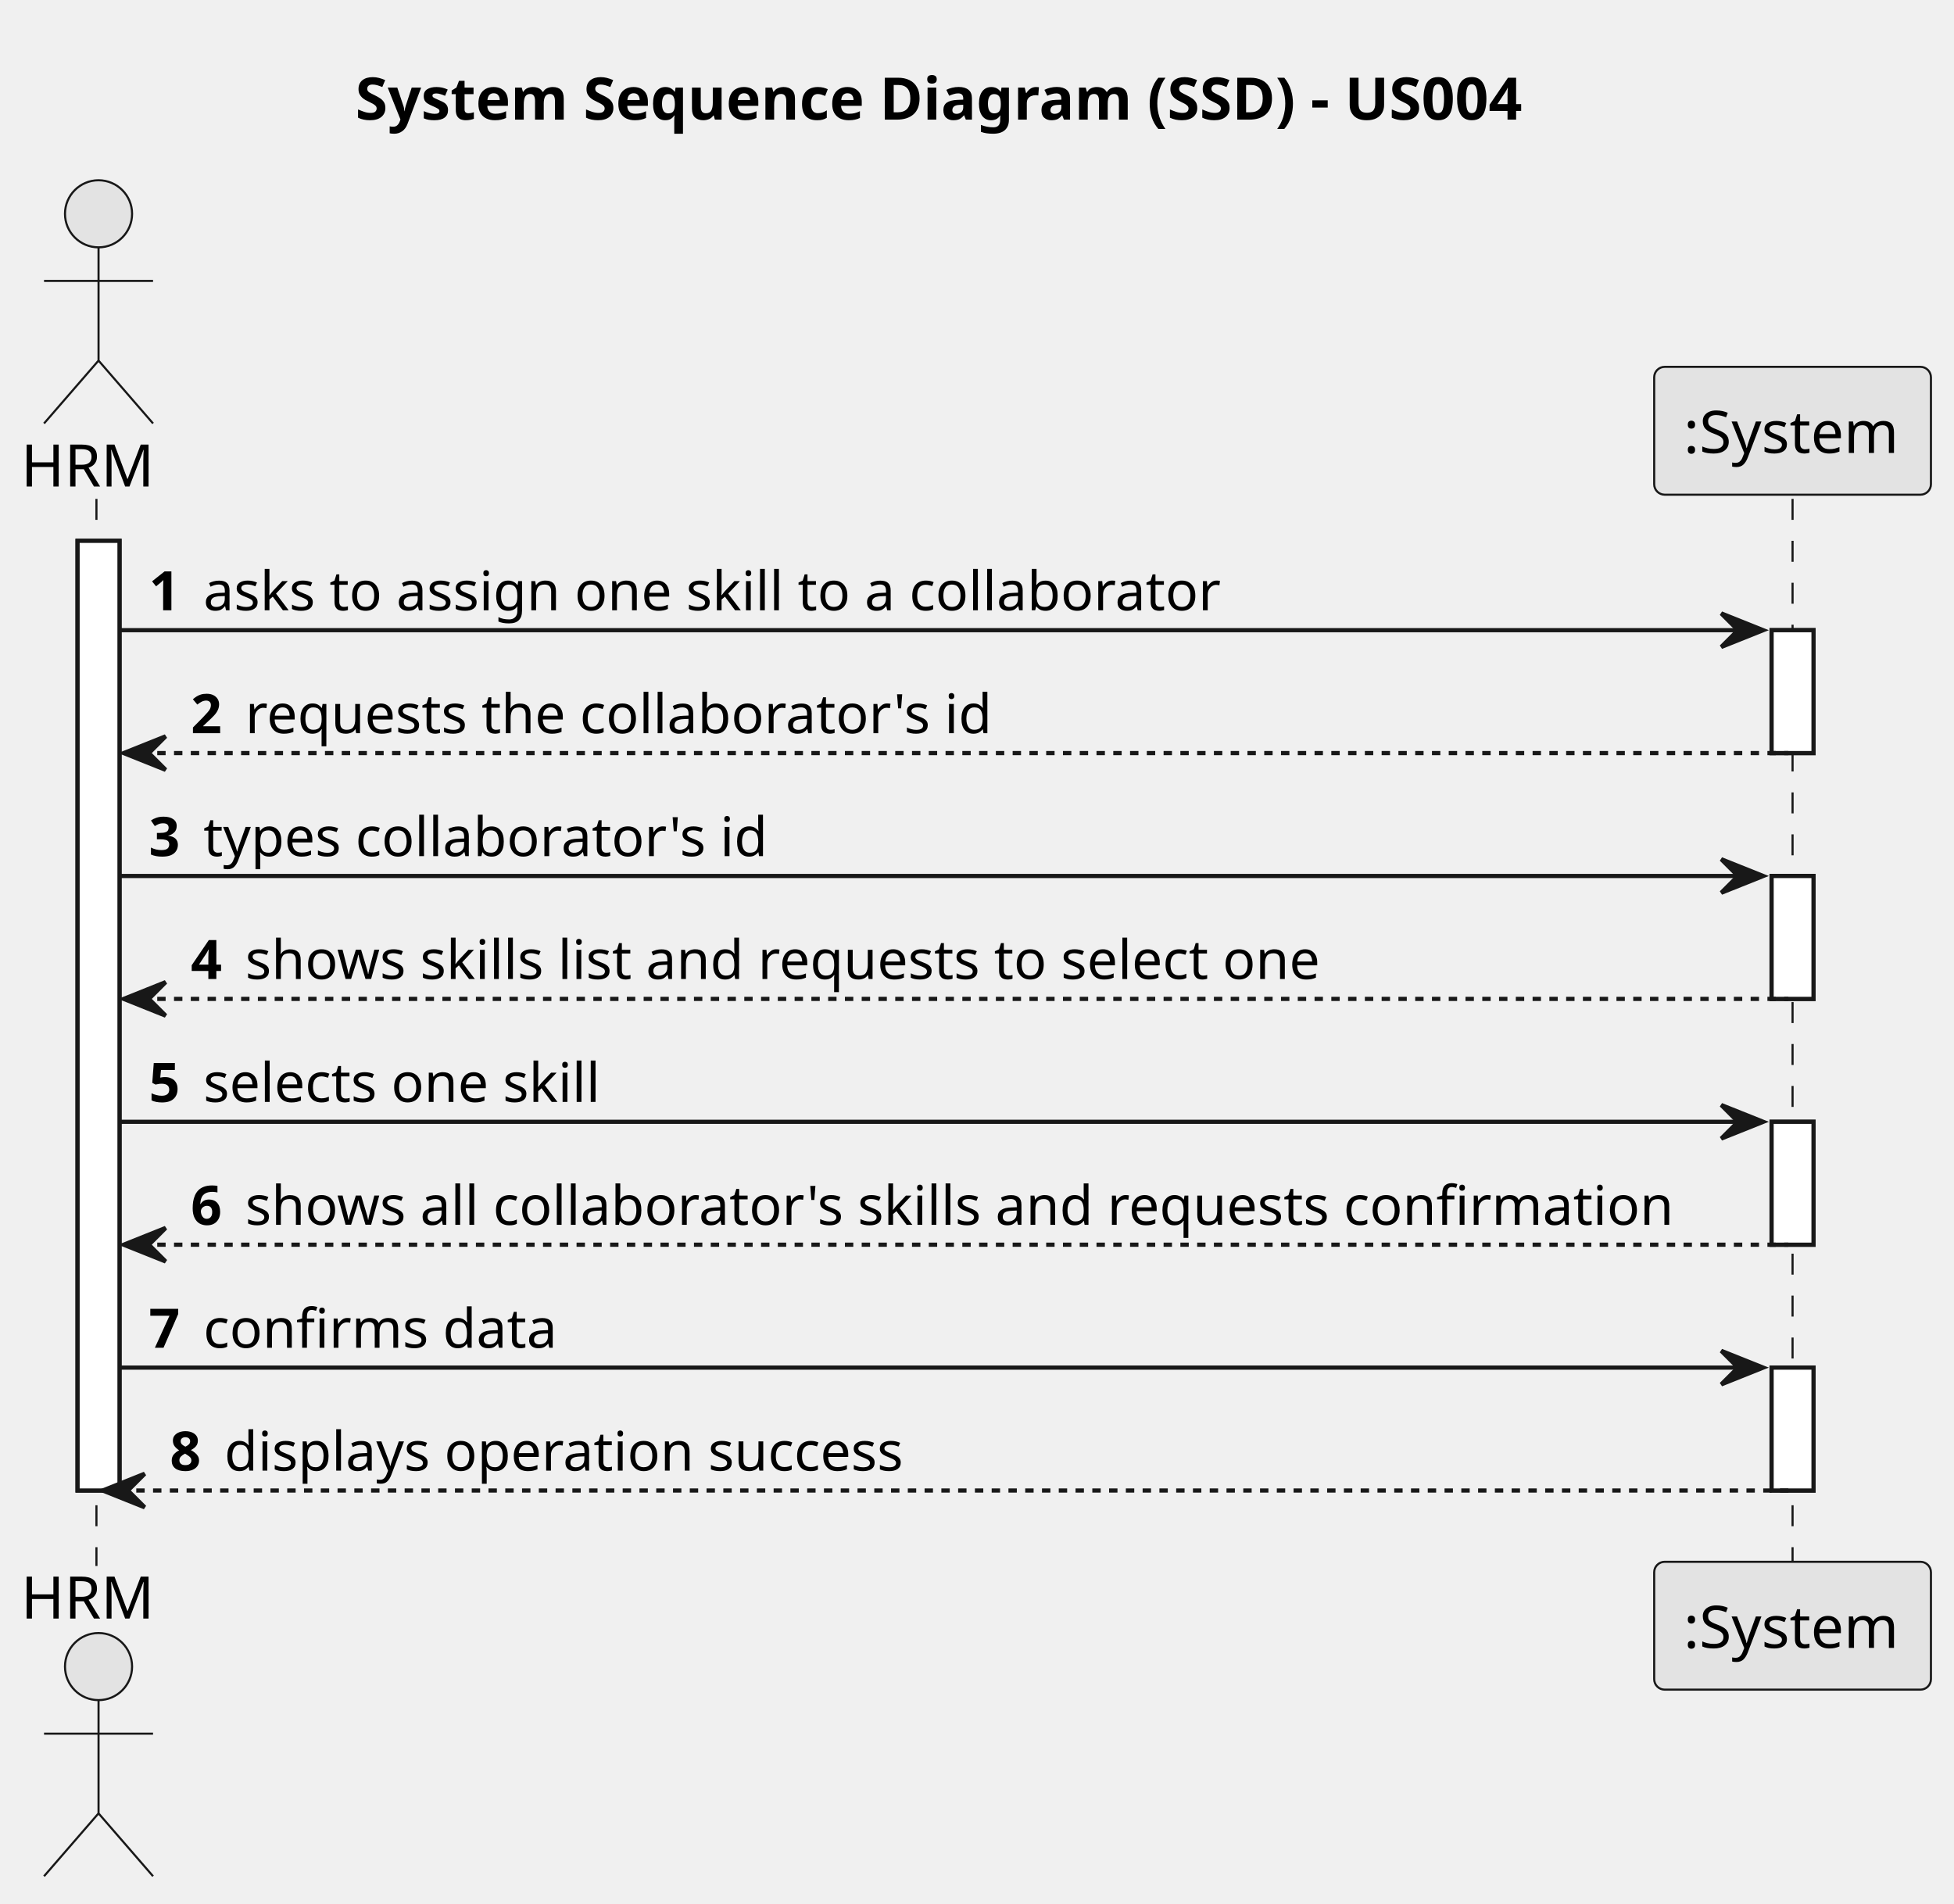
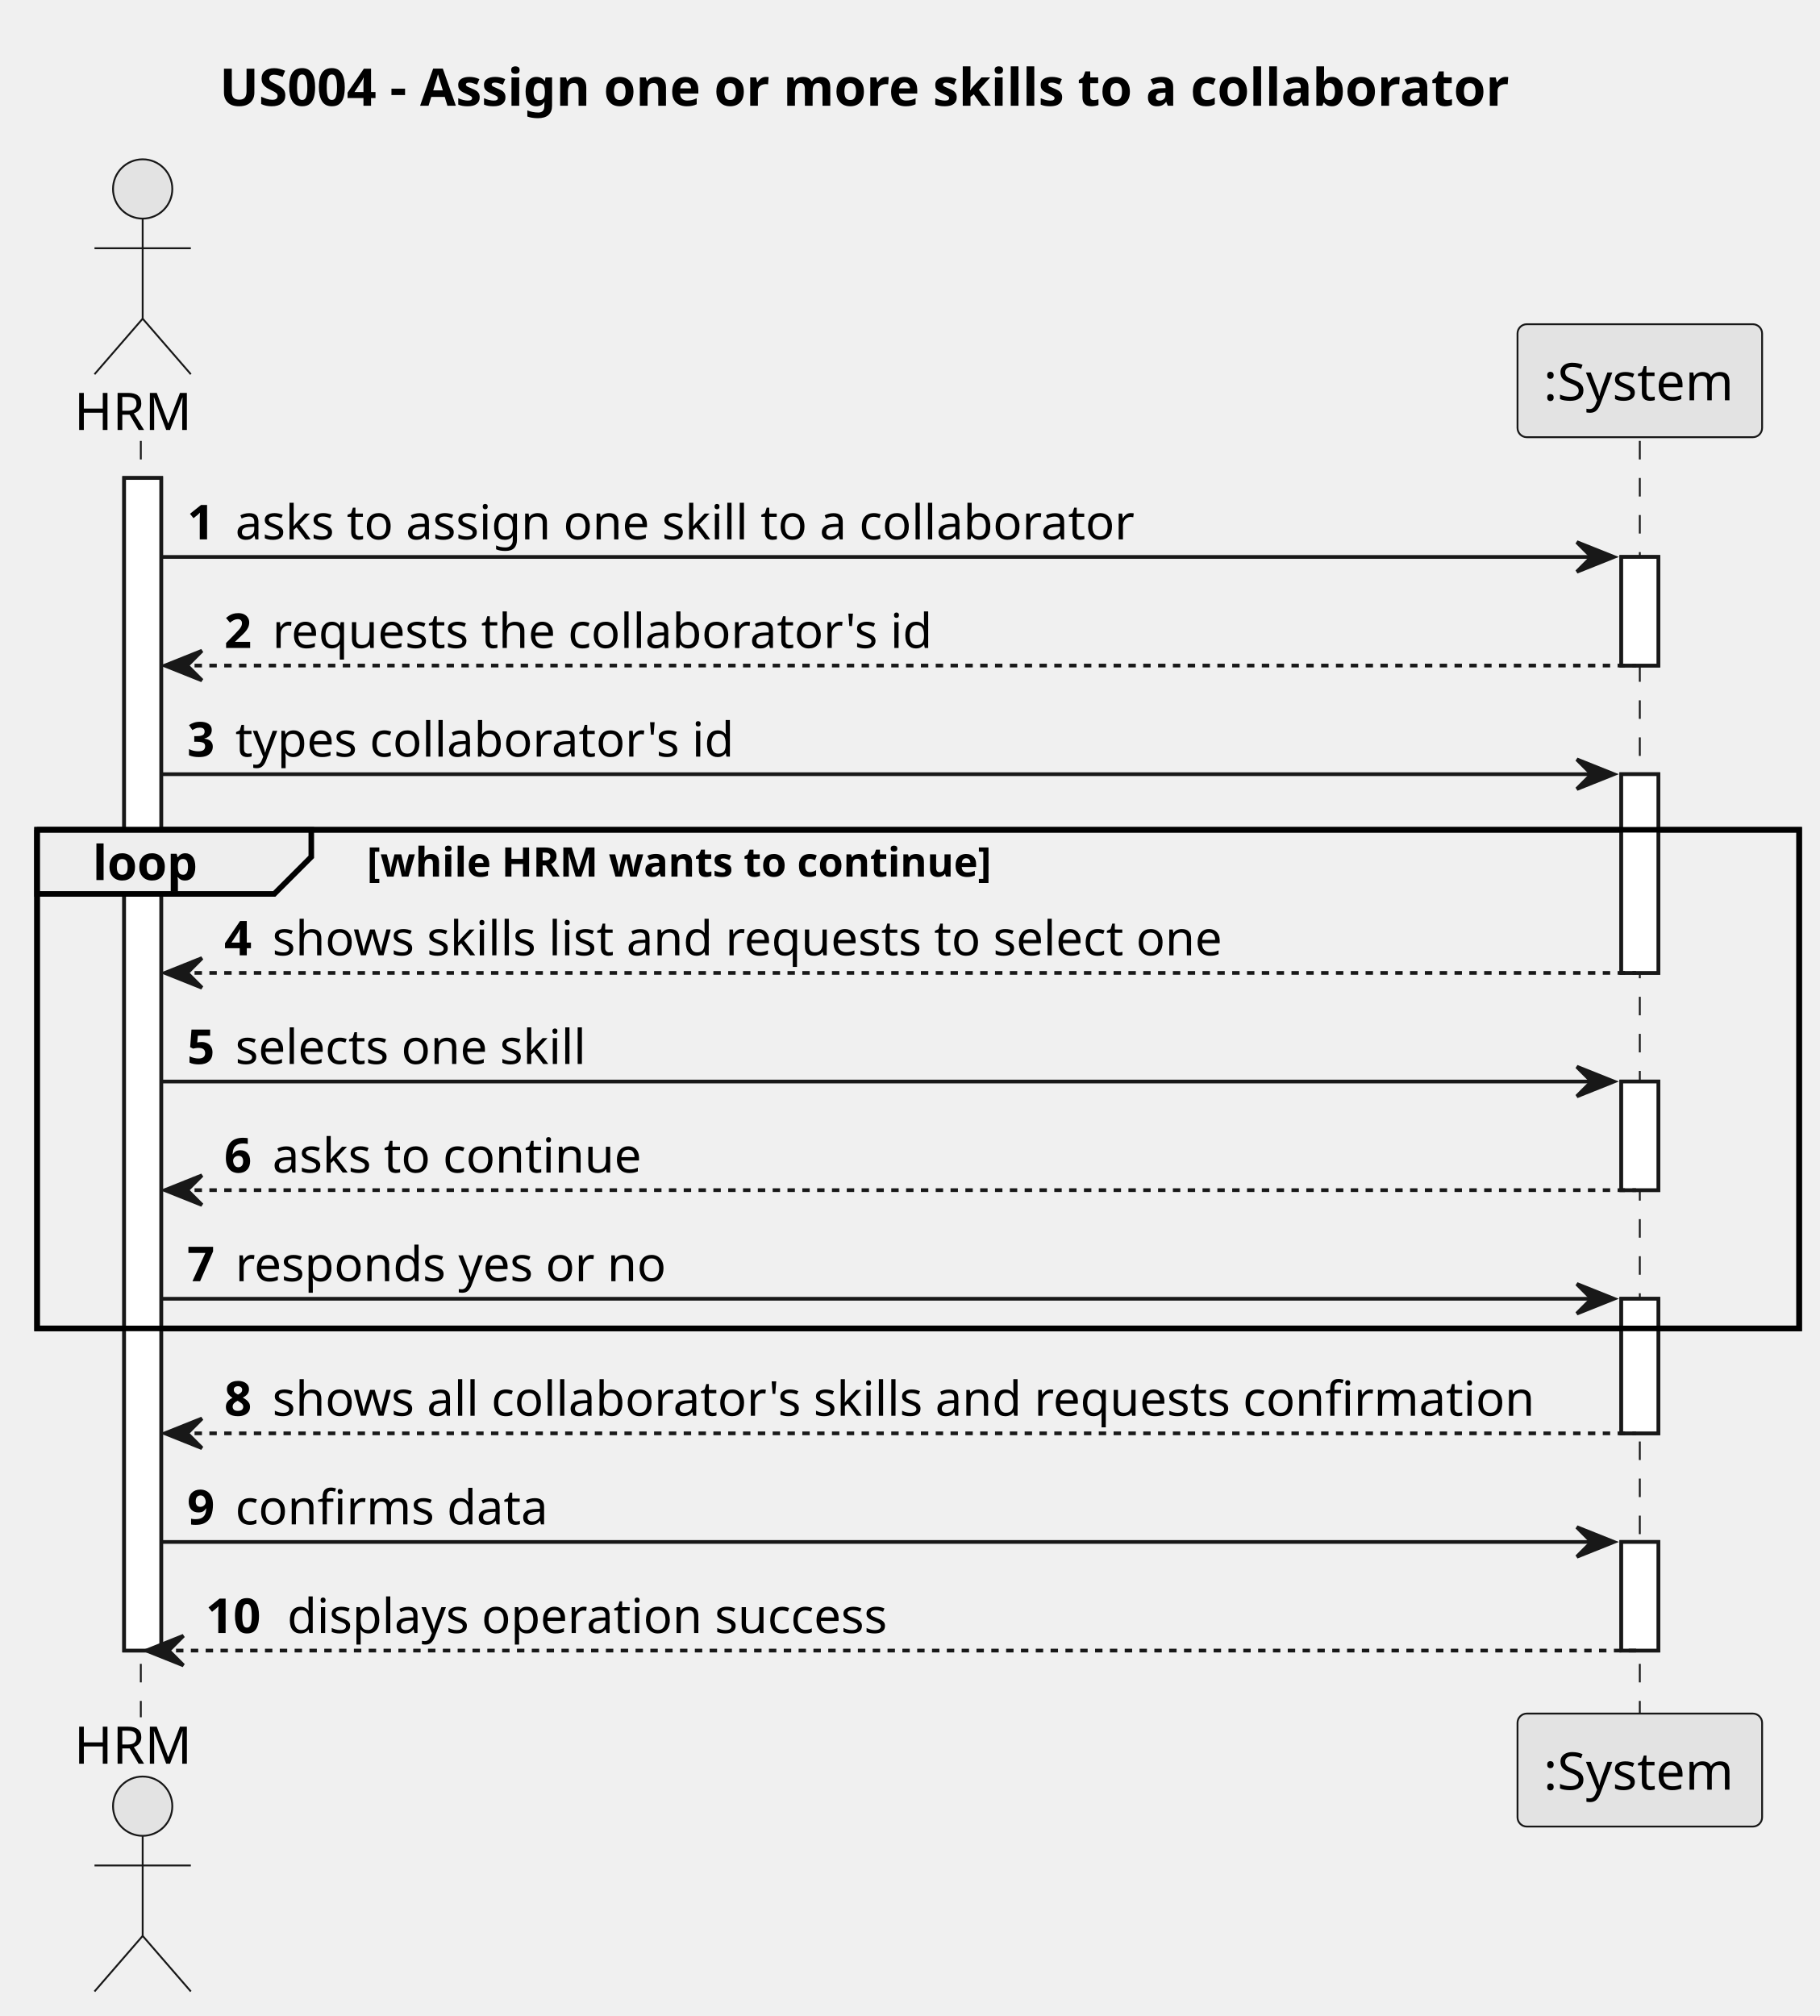
- <svg xmlns="http://www.w3.org/2000/svg" contentStyleType="text/css" height="454px" preserveAspectRatio="none" style="width:466px;height:454px;background:#FFFFFF;" version="1.1" viewBox="0 0 466 454" width="466px" zoomAndPan="magnify">
+ <svg xmlns="http://www.w3.org/2000/svg" contentStyleType="text/css" height="544px" preserveAspectRatio="none" style="width:491px;height:544px;background:#FFFFFF;" version="1.1" viewBox="0 0 491 544" width="491px" zoomAndPan="magnify">
  <defs />
  <g>
-     <text fill="#000000" font-family="sans-serif" font-size="14" font-weight="bold" lengthAdjust="spacing" textLength="295" x="84.75" y="28.535">System Sequence Diagram (SSD) - US004</text>
-     <rect fill="#FFFFFF" height="226.484" style="stroke:#181818;stroke-width:1.0;" width="10" x="18.5" y="128.977" />
-     <rect fill="#FFFFFF" height="29.311" style="stroke:#181818;stroke-width:1.0;" width="10" x="422.5" y="150.287" />
-     <rect fill="#FFFFFF" height="29.311" style="stroke:#181818;stroke-width:1.0;" width="10" x="422.5" y="208.908" />
-     <rect fill="#FFFFFF" height="29.311" style="stroke:#181818;stroke-width:1.0;" width="10" x="422.5" y="267.529" />
-     <rect fill="#FFFFFF" height="29.311" style="stroke:#181818;stroke-width:1.0;" width="10" x="422.5" y="326.15" />
-     <line style="stroke:#181818;stroke-width:0.5;stroke-dasharray:5.0,5.0;" x1="23" x2="23" y1="118.977" y2="373.461" />
-     <line style="stroke:#181818;stroke-width:0.5;stroke-dasharray:5.0,5.0;" x1="427.5" x2="427.5" y1="118.977" y2="373.461" />
-     <text fill="#000000" font-family="sans-serif" font-size="14" lengthAdjust="spacing" textLength="31" x="5" y="116.023">HRM</text>
-     <ellipse cx="23.5" cy="50.988" fill="#E3E3E3" rx="8" ry="8" style="stroke:#181818;stroke-width:0.5;" />
-     <path d="M23.5,58.988 L23.5,85.988 M10.5,66.988 L36.5,66.988 M23.5,85.988 L10.5,100.988 M23.5,85.988 L36.5,100.988 " fill="none" style="stroke:#181818;stroke-width:0.5;" />
-     <text fill="#000000" font-family="sans-serif" font-size="14" lengthAdjust="spacing" textLength="31" x="5" y="385.996">HRM</text>
-     <ellipse cx="23.5" cy="397.449" fill="#E3E3E3" rx="8" ry="8" style="stroke:#181818;stroke-width:0.5;" />
-     <path d="M23.5,405.449 L23.5,432.449 M10.5,413.449 L36.5,413.449 M23.5,432.449 L10.5,447.449 M23.5,432.449 L36.5,447.449 " fill="none" style="stroke:#181818;stroke-width:0.5;" />
-     <rect fill="#E3E3E3" height="30.488" rx="2.5" ry="2.5" style="stroke:#181818;stroke-width:0.5;" width="66" x="394.5" y="87.488" />
-     <text fill="#000000" font-family="sans-serif" font-size="14" lengthAdjust="spacing" textLength="52" x="401.5" y="108.023">:System</text>
-     <rect fill="#E3E3E3" height="30.488" rx="2.5" ry="2.5" style="stroke:#181818;stroke-width:0.5;" width="66" x="394.5" y="372.461" />
-     <text fill="#000000" font-family="sans-serif" font-size="14" lengthAdjust="spacing" textLength="52" x="401.5" y="392.996">:System</text>
-     <rect fill="#FFFFFF" height="226.484" style="stroke:#181818;stroke-width:1.0;" width="10" x="18.5" y="128.977" />
-     <rect fill="#FFFFFF" height="29.311" style="stroke:#181818;stroke-width:1.0;" width="10" x="422.5" y="150.287" />
-     <rect fill="#FFFFFF" height="29.311" style="stroke:#181818;stroke-width:1.0;" width="10" x="422.5" y="208.908" />
-     <rect fill="#FFFFFF" height="29.311" style="stroke:#181818;stroke-width:1.0;" width="10" x="422.5" y="267.529" />
-     <rect fill="#FFFFFF" height="29.311" style="stroke:#181818;stroke-width:1.0;" width="10" x="422.5" y="326.15" />
-     <polygon fill="#181818" points="410.5,146.287,420.5,150.287,410.5,154.287,414.5,150.287" style="stroke:#181818;stroke-width:1.0;" />
-     <line style="stroke:#181818;stroke-width:1.0;" x1="28.5" x2="416.5" y1="150.287" y2="150.287" />
-     <text fill="#000000" font-family="sans-serif" font-size="13" font-weight="bold" lengthAdjust="spacing" textLength="9" x="35.5" y="145.545">1</text>
-     <text fill="#000000" font-family="sans-serif" font-size="13" lengthAdjust="spacing" textLength="257" x="48.5" y="145.545">asks to assign one skill to a collaborator</text>
-     <polygon fill="#181818" points="39.5,175.598,29.5,179.598,39.5,183.598,35.5,179.598" style="stroke:#181818;stroke-width:1.0;" />
-     <line style="stroke:#181818;stroke-width:1.0;stroke-dasharray:2.0,2.0;" x1="33.5" x2="426.5" y1="179.598" y2="179.598" />
-     <text fill="#000000" font-family="sans-serif" font-size="13" font-weight="bold" lengthAdjust="spacing" textLength="9" x="45.5" y="174.856">2</text>
-     <text fill="#000000" font-family="sans-serif" font-size="13" lengthAdjust="spacing" textLength="184" x="58.5" y="174.856">requests the collaborator's id</text>
-     <polygon fill="#181818" points="410.5,204.908,420.5,208.908,410.5,212.908,414.5,208.908" style="stroke:#181818;stroke-width:1.0;" />
-     <line style="stroke:#181818;stroke-width:1.0;" x1="28.5" x2="416.5" y1="208.908" y2="208.908" />
-     <text fill="#000000" font-family="sans-serif" font-size="13" font-weight="bold" lengthAdjust="spacing" textLength="9" x="35.5" y="204.166">3</text>
-     <text fill="#000000" font-family="sans-serif" font-size="13" lengthAdjust="spacing" textLength="140" x="48.5" y="204.166">types collaborator's id</text>
-     <polygon fill="#181818" points="39.5,234.219,29.5,238.219,39.5,242.219,35.5,238.219" style="stroke:#181818;stroke-width:1.0;" />
-     <line style="stroke:#181818;stroke-width:1.0;stroke-dasharray:2.0,2.0;" x1="33.5" x2="426.5" y1="238.219" y2="238.219" />
-     <text fill="#000000" font-family="sans-serif" font-size="13" font-weight="bold" lengthAdjust="spacing" textLength="9" x="45.5" y="233.477">4</text>
-     <text fill="#000000" font-family="sans-serif" font-size="13" lengthAdjust="spacing" textLength="272" x="58.5" y="233.477">shows skills list and requests to select one</text>
-     <polygon fill="#181818" points="410.5,263.529,420.5,267.529,410.5,271.529,414.5,267.529" style="stroke:#181818;stroke-width:1.0;" />
-     <line style="stroke:#181818;stroke-width:1.0;" x1="28.5" x2="416.5" y1="267.529" y2="267.529" />
-     <text fill="#000000" font-family="sans-serif" font-size="13" font-weight="bold" lengthAdjust="spacing" textLength="9" x="35.5" y="262.787">5</text>
-     <text fill="#000000" font-family="sans-serif" font-size="13" lengthAdjust="spacing" textLength="102" x="48.5" y="262.787">selects one skill</text>
-     <polygon fill="#181818" points="39.5,292.84,29.5,296.84,39.5,300.84,35.5,296.84" style="stroke:#181818;stroke-width:1.0;" />
-     <line style="stroke:#181818;stroke-width:1.0;stroke-dasharray:2.0,2.0;" x1="33.5" x2="426.5" y1="296.84" y2="296.84" />
-     <text fill="#000000" font-family="sans-serif" font-size="13" font-weight="bold" lengthAdjust="spacing" textLength="9" x="45.5" y="292.098">6</text>
-     <text fill="#000000" font-family="sans-serif" font-size="13" lengthAdjust="spacing" textLength="357" x="58.5" y="292.098">shows all collaborator's skills and requests confirmation</text>
-     <polygon fill="#181818" points="410.5,322.15,420.5,326.15,410.5,330.15,414.5,326.15" style="stroke:#181818;stroke-width:1.0;" />
-     <line style="stroke:#181818;stroke-width:1.0;" x1="28.5" x2="416.5" y1="326.15" y2="326.15" />
-     <text fill="#000000" font-family="sans-serif" font-size="13" font-weight="bold" lengthAdjust="spacing" textLength="9" x="35.5" y="321.408">7</text>
-     <text fill="#000000" font-family="sans-serif" font-size="13" lengthAdjust="spacing" textLength="87" x="48.5" y="321.408">confirms data</text>
-     <polygon fill="#181818" points="34.5,351.461,24.5,355.461,34.5,359.461,30.5,355.461" style="stroke:#181818;stroke-width:1.0;" />
-     <line style="stroke:#181818;stroke-width:1.0;stroke-dasharray:2.0,2.0;" x1="28.5" x2="426.5" y1="355.461" y2="355.461" />
-     <text fill="#000000" font-family="sans-serif" font-size="13" font-weight="bold" lengthAdjust="spacing" textLength="9" x="40.5" y="350.719">8</text>
-     <text fill="#000000" font-family="sans-serif" font-size="13" lengthAdjust="spacing" textLength="170" x="53.5" y="350.719">displays operation success</text>
+     <text fill="#000000" font-family="sans-serif" font-size="14" font-weight="bold" lengthAdjust="spacing" textLength="376" x="59.25" y="28.535">US004 - Assign one or more skills to a collaborator</text>
+     <rect fill="#FFFFFF" height="316.416" style="stroke:#181818;stroke-width:1.0;" width="10" x="33.5" y="128.977" />
+     <rect fill="#FFFFFF" height="29.311" style="stroke:#181818;stroke-width:1.0;" width="10" x="437.5" y="150.287" />
+     <rect fill="#FFFFFF" height="53.621" style="stroke:#181818;stroke-width:1.0;" width="10" x="437.5" y="208.908" />
+     <rect fill="#FFFFFF" height="29.311" style="stroke:#181818;stroke-width:1.0;" width="10" x="437.5" y="291.84" />
+     <rect fill="#FFFFFF" height="36.31" style="stroke:#181818;stroke-width:1.0;" width="10" x="437.5" y="350.461" />
+     <rect fill="#FFFFFF" height="29.311" style="stroke:#181818;stroke-width:1.0;" width="10" x="437.5" y="416.082" />
+     <rect fill="none" height="134.553" style="stroke:#000000;stroke-width:1.5;" width="475.5" x="10" y="223.908" />
+     <line style="stroke:#181818;stroke-width:0.5;stroke-dasharray:5.0,5.0;" x1="38" x2="38" y1="118.977" y2="463.393" />
+     <line style="stroke:#181818;stroke-width:0.5;stroke-dasharray:5.0,5.0;" x1="442.5" x2="442.5" y1="118.977" y2="463.393" />
+     <text fill="#000000" font-family="sans-serif" font-size="14" lengthAdjust="spacing" textLength="31" x="20" y="116.023">HRM</text>
+     <ellipse cx="38.5" cy="50.988" fill="#E3E3E3" rx="8" ry="8" style="stroke:#181818;stroke-width:0.5;" />
+     <path d="M38.5,58.988 L38.5,85.988 M25.5,66.988 L51.5,66.988 M38.5,85.988 L25.5,100.988 M38.5,85.988 L51.5,100.988 " fill="none" style="stroke:#181818;stroke-width:0.5;" />
+     <text fill="#000000" font-family="sans-serif" font-size="14" lengthAdjust="spacing" textLength="31" x="20" y="475.928">HRM</text>
+     <ellipse cx="38.5" cy="487.381" fill="#E3E3E3" rx="8" ry="8" style="stroke:#181818;stroke-width:0.5;" />
+     <path d="M38.5,495.381 L38.5,522.381 M25.5,503.381 L51.5,503.381 M38.5,522.381 L25.5,537.381 M38.5,522.381 L51.5,537.381 " fill="none" style="stroke:#181818;stroke-width:0.5;" />
+     <rect fill="#E3E3E3" height="30.488" rx="2.5" ry="2.5" style="stroke:#181818;stroke-width:0.5;" width="66" x="409.5" y="87.488" />
+     <text fill="#000000" font-family="sans-serif" font-size="14" lengthAdjust="spacing" textLength="52" x="416.5" y="108.023">:System</text>
+     <rect fill="#E3E3E3" height="30.488" rx="2.5" ry="2.5" style="stroke:#181818;stroke-width:0.5;" width="66" x="409.5" y="462.393" />
+     <text fill="#000000" font-family="sans-serif" font-size="14" lengthAdjust="spacing" textLength="52" x="416.5" y="482.928">:System</text>
+     <rect fill="#FFFFFF" height="316.416" style="stroke:#181818;stroke-width:1.0;" width="10" x="33.5" y="128.977" />
+     <rect fill="#FFFFFF" height="29.311" style="stroke:#181818;stroke-width:1.0;" width="10" x="437.5" y="150.287" />
+     <rect fill="#FFFFFF" height="53.621" style="stroke:#181818;stroke-width:1.0;" width="10" x="437.5" y="208.908" />
+     <rect fill="#FFFFFF" height="29.311" style="stroke:#181818;stroke-width:1.0;" width="10" x="437.5" y="291.84" />
+     <rect fill="#FFFFFF" height="36.31" style="stroke:#181818;stroke-width:1.0;" width="10" x="437.5" y="350.461" />
+     <rect fill="#FFFFFF" height="29.311" style="stroke:#181818;stroke-width:1.0;" width="10" x="437.5" y="416.082" />
+     <polygon fill="#181818" points="425.5,146.287,435.5,150.287,425.5,154.287,429.5,150.287" style="stroke:#181818;stroke-width:1.0;" />
+     <line style="stroke:#181818;stroke-width:1.0;" x1="43.5" x2="431.5" y1="150.287" y2="150.287" />
+     <text fill="#000000" font-family="sans-serif" font-size="13" font-weight="bold" lengthAdjust="spacing" textLength="9" x="50.5" y="145.545">1</text>
+     <text fill="#000000" font-family="sans-serif" font-size="13" lengthAdjust="spacing" textLength="257" x="63.5" y="145.545">asks to assign one skill to a collaborator</text>
+     <polygon fill="#181818" points="54.5,175.598,44.5,179.598,54.5,183.598,50.5,179.598" style="stroke:#181818;stroke-width:1.0;" />
+     <line style="stroke:#181818;stroke-width:1.0;stroke-dasharray:2.0,2.0;" x1="48.5" x2="441.5" y1="179.598" y2="179.598" />
+     <text fill="#000000" font-family="sans-serif" font-size="13" font-weight="bold" lengthAdjust="spacing" textLength="9" x="60.5" y="174.856">2</text>
+     <text fill="#000000" font-family="sans-serif" font-size="13" lengthAdjust="spacing" textLength="184" x="73.5" y="174.856">requests the collaborator's id</text>
+     <polygon fill="#181818" points="425.5,204.908,435.5,208.908,425.5,212.908,429.5,208.908" style="stroke:#181818;stroke-width:1.0;" />
+     <line style="stroke:#181818;stroke-width:1.0;" x1="43.5" x2="431.5" y1="208.908" y2="208.908" />
+     <text fill="#000000" font-family="sans-serif" font-size="13" font-weight="bold" lengthAdjust="spacing" textLength="9" x="50.5" y="204.166">3</text>
+     <text fill="#000000" font-family="sans-serif" font-size="13" lengthAdjust="spacing" textLength="140" x="63.5" y="204.166">types collaborator's id</text>
+     <path d="M10,223.908 L84,223.908 L84,231.219 L74,241.219 L10,241.219 L10,223.908 " fill="#EEEEEE" style="stroke:#000000;stroke-width:1.5;" />
+     <rect fill="none" height="134.553" style="stroke:#000000;stroke-width:1.5;" width="475.5" x="10" y="223.908" />
+     <text fill="#000000" font-family="sans-serif" font-size="13" font-weight="bold" lengthAdjust="spacing" textLength="29" x="25" y="237.477">loop</text>
+     <text fill="#000000" font-family="sans-serif" font-size="11" font-weight="bold" lengthAdjust="spacing" textLength="172" x="99" y="236.543">[while HRM wants to continue]</text>
+     <polygon fill="#181818" points="54.5,258.529,44.5,262.529,54.5,266.529,50.5,262.529" style="stroke:#181818;stroke-width:1.0;" />
+     <line style="stroke:#181818;stroke-width:1.0;stroke-dasharray:2.0,2.0;" x1="48.5" x2="441.5" y1="262.529" y2="262.529" />
+     <text fill="#000000" font-family="sans-serif" font-size="13" font-weight="bold" lengthAdjust="spacing" textLength="9" x="60.5" y="257.787">4</text>
+     <text fill="#000000" font-family="sans-serif" font-size="13" lengthAdjust="spacing" textLength="272" x="73.5" y="257.787">shows skills list and requests to select one</text>
+     <polygon fill="#181818" points="425.5,287.84,435.5,291.84,425.5,295.84,429.5,291.84" style="stroke:#181818;stroke-width:1.0;" />
+     <line style="stroke:#181818;stroke-width:1.0;" x1="43.5" x2="431.5" y1="291.84" y2="291.84" />
+     <text fill="#000000" font-family="sans-serif" font-size="13" font-weight="bold" lengthAdjust="spacing" textLength="9" x="50.5" y="287.098">5</text>
+     <text fill="#000000" font-family="sans-serif" font-size="13" lengthAdjust="spacing" textLength="102" x="63.5" y="287.098">selects one skill</text>
+     <polygon fill="#181818" points="54.5,317.15,44.5,321.15,54.5,325.15,50.5,321.15" style="stroke:#181818;stroke-width:1.0;" />
+     <line style="stroke:#181818;stroke-width:1.0;stroke-dasharray:2.0,2.0;" x1="48.5" x2="441.5" y1="321.15" y2="321.15" />
+     <text fill="#000000" font-family="sans-serif" font-size="13" font-weight="bold" lengthAdjust="spacing" textLength="9" x="60.5" y="316.408">6</text>
+     <text fill="#000000" font-family="sans-serif" font-size="13" lengthAdjust="spacing" textLength="105" x="73.5" y="316.408">asks to continue</text>
+     <polygon fill="#181818" points="425.5,346.461,435.5,350.461,425.5,354.461,429.5,350.461" style="stroke:#181818;stroke-width:1.0;" />
+     <line style="stroke:#181818;stroke-width:1.0;" x1="43.5" x2="431.5" y1="350.461" y2="350.461" />
+     <text fill="#000000" font-family="sans-serif" font-size="13" font-weight="bold" lengthAdjust="spacing" textLength="9" x="50.5" y="345.719">7</text>
+     <text fill="#000000" font-family="sans-serif" font-size="13" lengthAdjust="spacing" textLength="120" x="63.5" y="345.719">responds yes or no</text>
+     <polygon fill="#181818" points="54.5,382.772,44.5,386.772,54.5,390.772,50.5,386.772" style="stroke:#181818;stroke-width:1.0;" />
+     <line style="stroke:#181818;stroke-width:1.0;stroke-dasharray:2.0,2.0;" x1="48.5" x2="441.5" y1="386.772" y2="386.772" />
+     <text fill="#000000" font-family="sans-serif" font-size="13" font-weight="bold" lengthAdjust="spacing" textLength="9" x="60.5" y="382.029">8</text>
+     <text fill="#000000" font-family="sans-serif" font-size="13" lengthAdjust="spacing" textLength="357" x="73.5" y="382.029">shows all collaborator's skills and requests confirmation</text>
+     <polygon fill="#181818" points="425.5,412.082,435.5,416.082,425.5,420.082,429.5,416.082" style="stroke:#181818;stroke-width:1.0;" />
+     <line style="stroke:#181818;stroke-width:1.0;" x1="43.5" x2="431.5" y1="416.082" y2="416.082" />
+     <text fill="#000000" font-family="sans-serif" font-size="13" font-weight="bold" lengthAdjust="spacing" textLength="9" x="50.5" y="411.34">9</text>
+     <text fill="#000000" font-family="sans-serif" font-size="13" lengthAdjust="spacing" textLength="87" x="63.5" y="411.34">confirms data</text>
+     <polygon fill="#181818" points="49.5,441.393,39.5,445.393,49.5,449.393,45.5,445.393" style="stroke:#181818;stroke-width:1.0;" />
+     <line style="stroke:#181818;stroke-width:1.0;stroke-dasharray:2.0,2.0;" x1="43.5" x2="441.5" y1="445.393" y2="445.393" />
+     <text fill="#000000" font-family="sans-serif" font-size="13" font-weight="bold" lengthAdjust="spacing" textLength="18" x="55.5" y="440.65">10</text>
+     <text fill="#000000" font-family="sans-serif" font-size="13" lengthAdjust="spacing" textLength="170" x="77.5" y="440.65">displays operation success</text>
  </g>
</svg>
